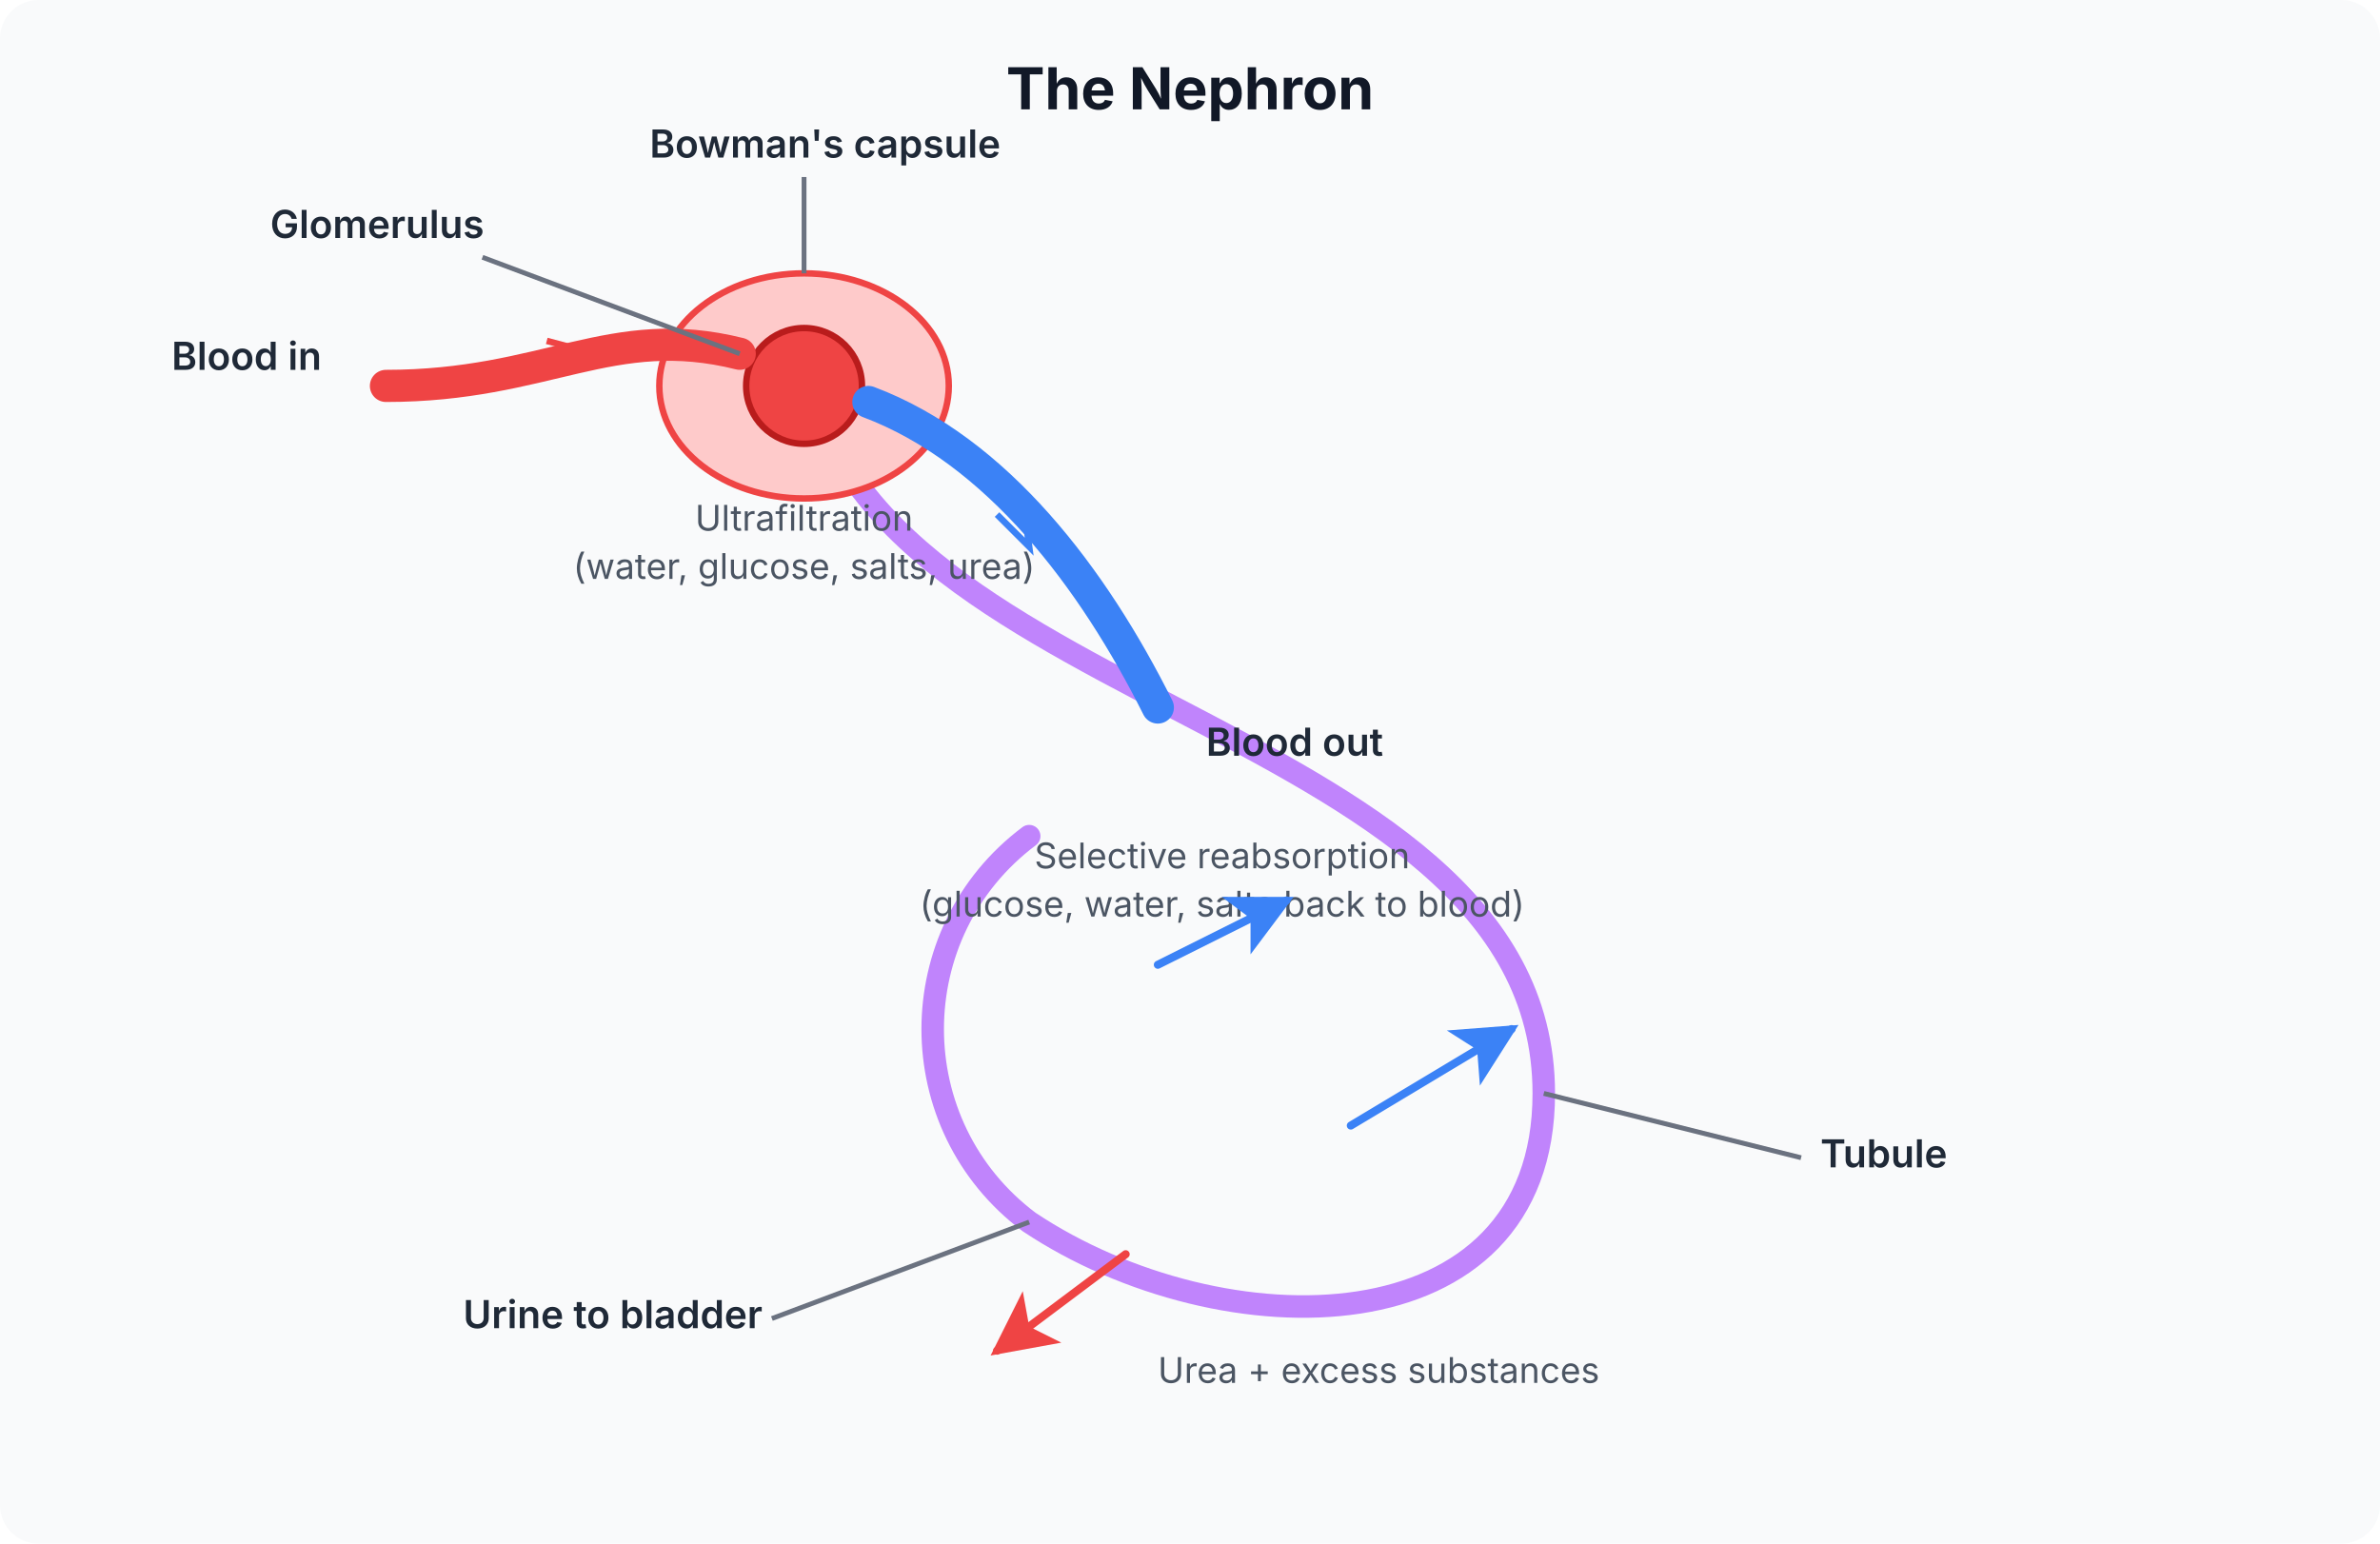
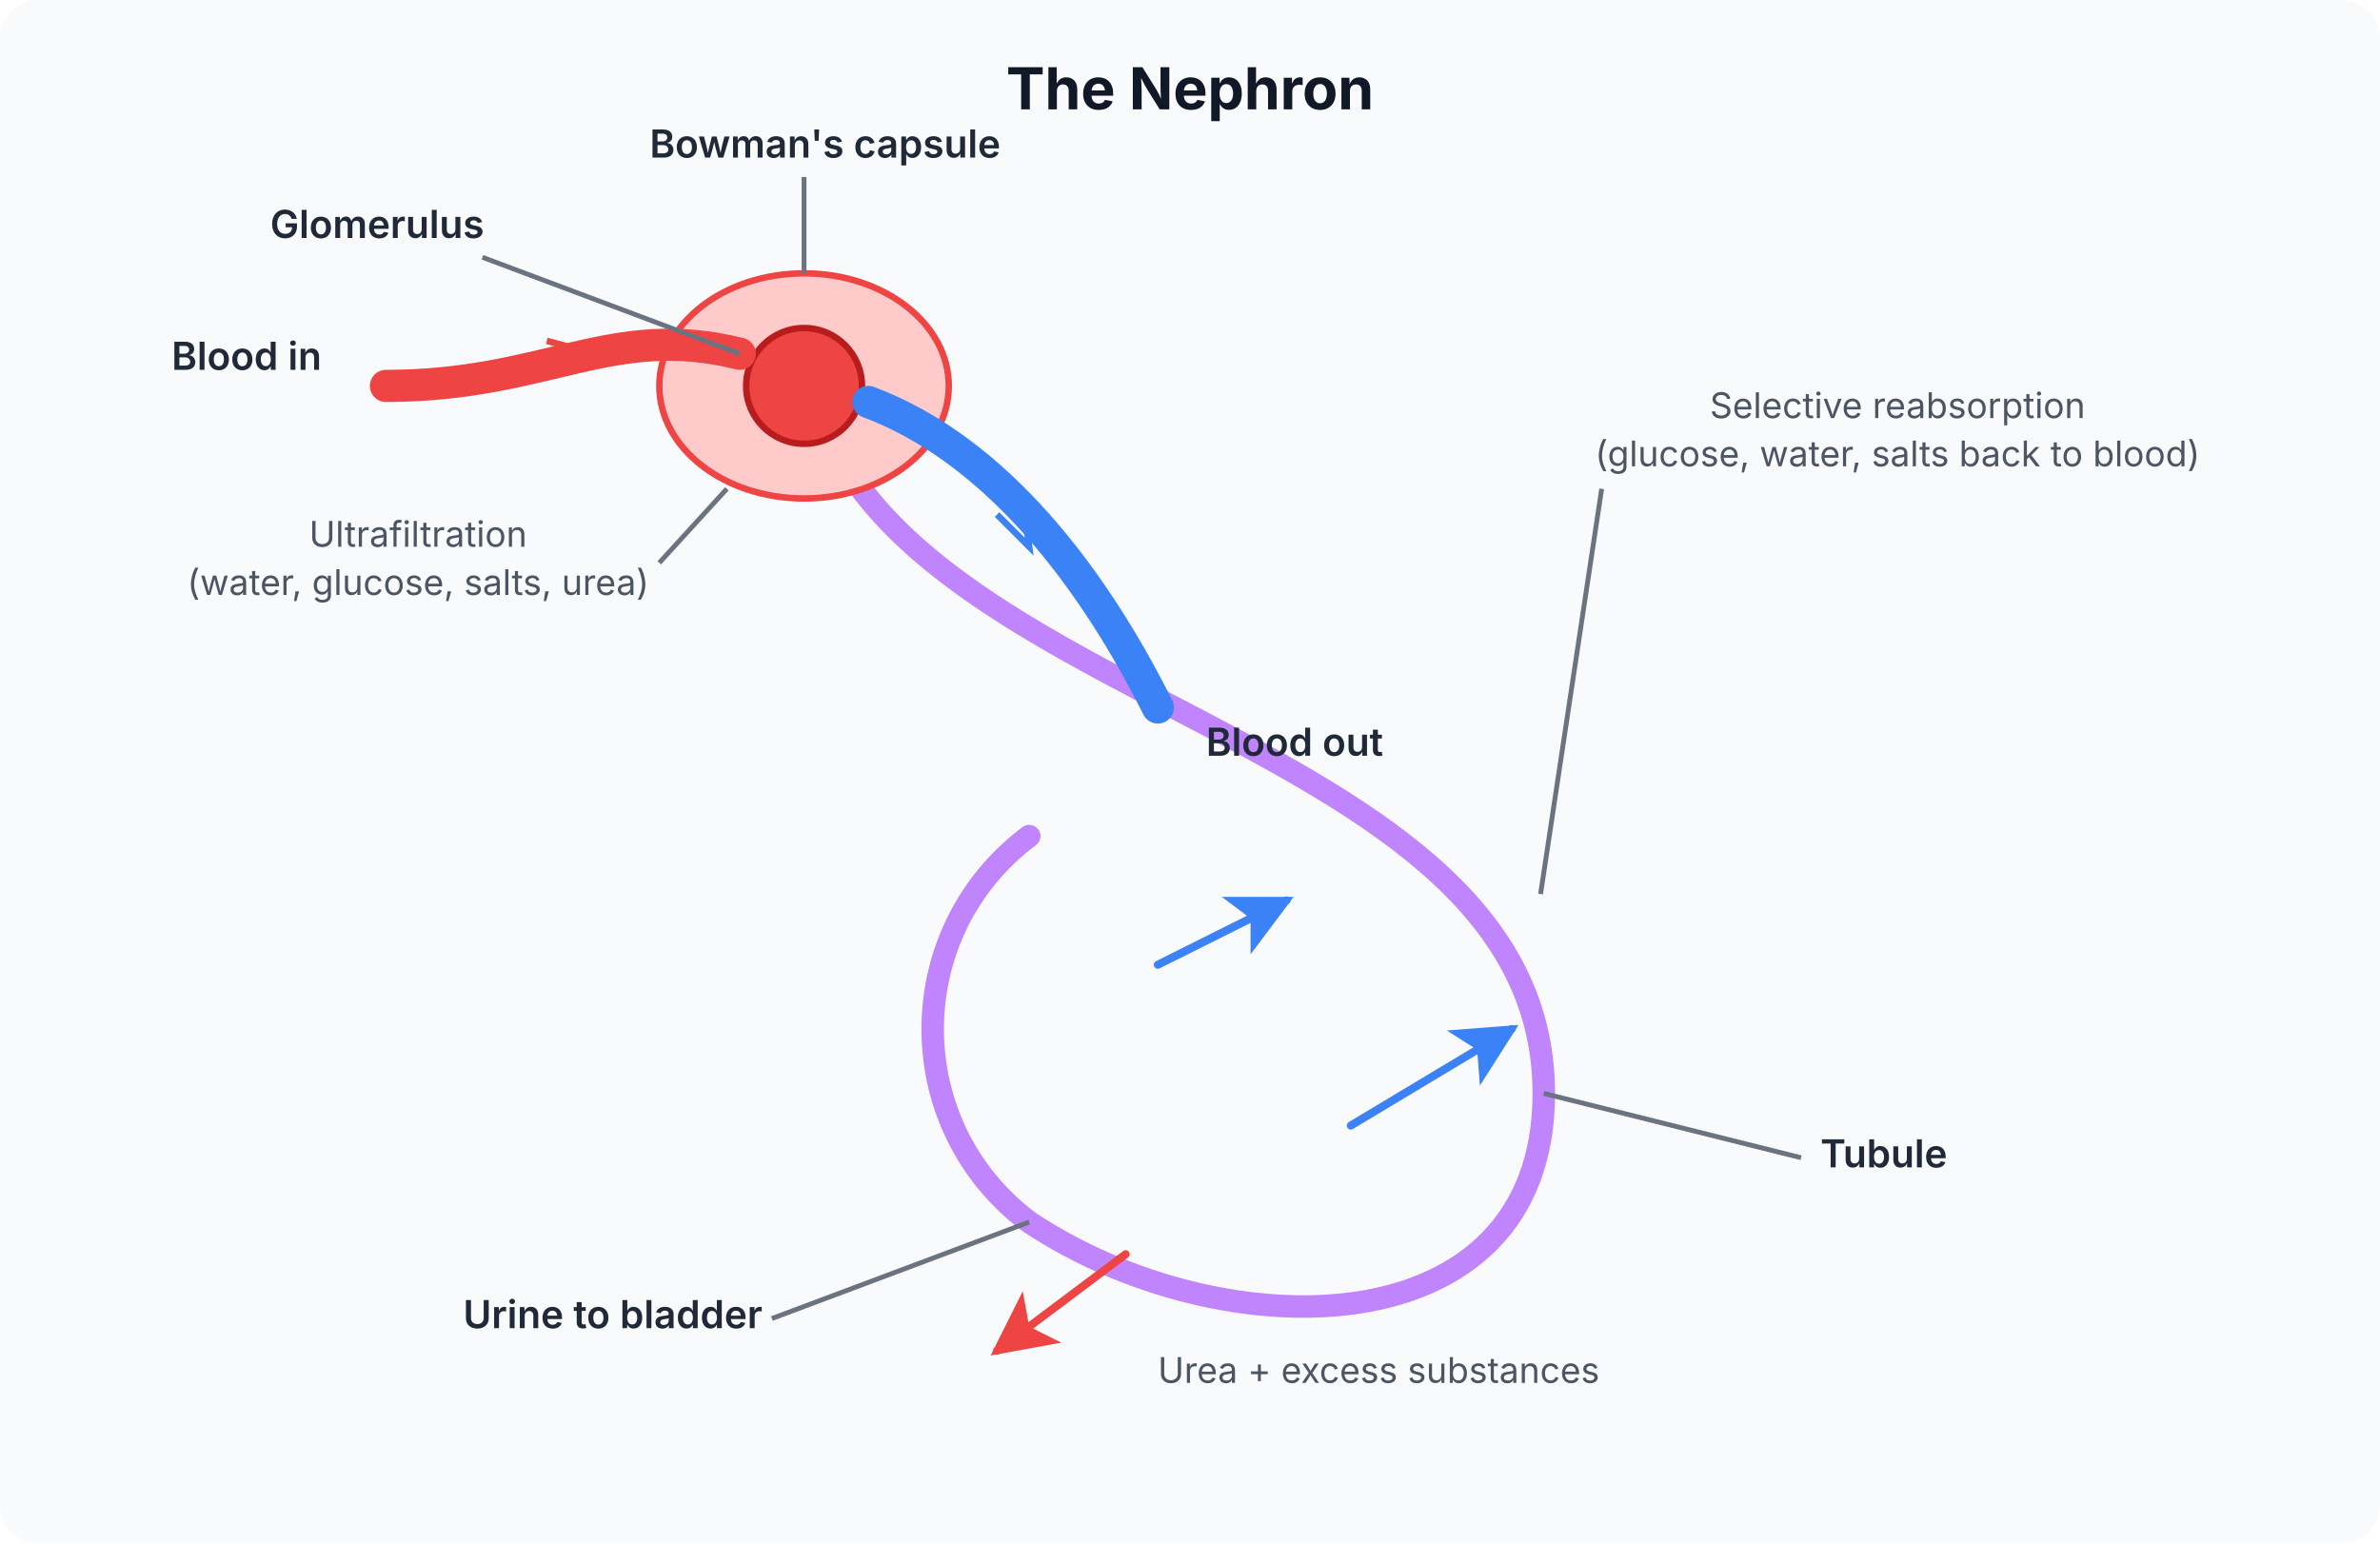
<svg xmlns="http://www.w3.org/2000/svg" viewBox="0 0 740 480" role="img" aria-labelledby="title desc">
  <defs>
    <style>
      .label { font-family: system-ui, -apple-system, BlinkMacSystemFont, sans-serif; font-size: 12px; font-weight: 600; fill: #1f2937; }
      .sublabel { font-family: system-ui, -apple-system, BlinkMacSystemFont, sans-serif; font-size: 11px; fill: #4b5563; }
      .title { font-family: system-ui, -apple-system, BlinkMacSystemFont, sans-serif; font-size: 18px; font-weight: 700; fill: #111827; }
      .line { stroke: #6b7280; stroke-width: 1.5; fill: none; }
      .label-bg { fill: #f9fafb; }
      .arrow { fill: none; stroke-width: 2.5; stroke-linecap: round; stroke-linejoin: round; }
      .vessel { fill: none; stroke-width: 10; stroke-linecap: round; stroke-linejoin: round; }
      .tubule { fill: none; stroke-width: 7; stroke-linecap: round; stroke-linejoin: round; }
    </style>
    <marker id="arrow-blue" markerWidth="8" markerHeight="8" refX="7" refY="4" orient="auto">
      <path d="M0,0 L8,4 L0,8 L2,4 Z" fill="#3b82f6" />
    </marker>
    <marker id="arrow-red" markerWidth="8" markerHeight="8" refX="7" refY="4" orient="auto">
      <path d="M0,0 L8,4 L0,8 L2,4 Z" fill="#ef4444" />
    </marker>
  </defs>
  <rect width="740" height="480" fill="#f9fafb" rx="12" />
  <text x="370" y="34" text-anchor="middle" class="title">The Nephron</text>
  <path d="M250,100 C250,220 480,220 480,340 C480,420 380,420 320,380 C280,350 280,290 320,260" class="tubule" stroke="#c084fc" />
  <ellipse cx="250" cy="120" rx="45" ry="35" fill="#fecaca" stroke="#ef4444" stroke-width="2" />
  <circle cx="250" cy="120" r="18" fill="#ef4444" stroke="#b91c1c" stroke-width="2" />
  <path d="M120,120 C170,120 190,100 230,110" class="vessel" stroke="#ef4444" />
  <path d="M170,112 L185,110 L170,106" fill="none" stroke="#ef4444" stroke-width="2" />
  <text x="100" y="115" text-anchor="end" class="label">Blood in</text>
  <path d="M270,125 C310,140 340,180 360,220" class="vessel" stroke="#3b82f6" />
  <path d="M310,160 L320,170 L318,155" fill="none" stroke="#3b82f6" stroke-width="2" />
  <text x="375" y="235" class="label">Blood out</text>
  <line x1="250" y1="85" x2="250" y2="55" class="line" />
  <rect x="198" y="37" width="118" height="18" rx="4" class="label-bg" />
  <text x="202" y="49" class="label">Bowman's capsule</text>
  <line x1="230" y1="110" x2="150" y2="80" class="line" />
  <rect x="80" y="62" width="68" height="18" rx="4" class="label-bg" />
  <text x="84" y="74" class="label">Glomerulus</text>
  <line x1="480" y1="340" x2="560" y2="360" class="line" />
  <rect x="562" y="351" width="110" height="18" rx="4" class="label-bg" />
  <text x="566" y="363" class="label">Tubule</text>
  <line x1="320" y1="380" x2="240" y2="410" class="line" />
  <rect x="140" y="401" width="98" height="18" rx="4" class="label-bg" />
  <text x="144" y="413" class="label">Urine to bladder</text>
-   <text x="250" y="165" text-anchor="middle" class="sublabel">Ultrafiltration</text>
-   <text x="250" y="180" text-anchor="middle" class="sublabel">(water, glucose, salts, urea)</text>
-   <text x="380" y="270" text-anchor="middle" class="sublabel">Selective reabsorption</text>
-   <text x="380" y="285" text-anchor="middle" class="sublabel">(glucose, water, salts back to blood)</text>
+   <text x="130" y="170" text-anchor="middle" class="sublabel">Ultrafiltration</text>
+   <text x="130" y="185" text-anchor="middle" class="sublabel">(water, glucose, salts, urea)</text>
+   <line x1="205" y1="175" x2="226" y2="152" stroke="#6b7280" stroke-width="1.5" />
+   <text x="590" y="130" text-anchor="middle" class="sublabel">Selective reabsorption</text>
+   <text x="590" y="145" text-anchor="middle" class="sublabel">(glucose, water, salts back to blood)</text>
+   <line x1="498" y1="152" x2="479" y2="278" stroke="#6b7280" stroke-width="1.5" />
  <line x1="360" y1="300" x2="400" y2="280" class="arrow" stroke="#3b82f6" marker-end="url(#arrow-blue)" />
  <line x1="420" y1="350" x2="470" y2="320" class="arrow" stroke="#3b82f6" marker-end="url(#arrow-blue)" />
  <line x1="350" y1="390" x2="310" y2="420" class="arrow" stroke="#ef4444" marker-end="url(#arrow-red)" />
  <text x="360" y="430" class="sublabel">Urea + excess substances</text>
</svg>
